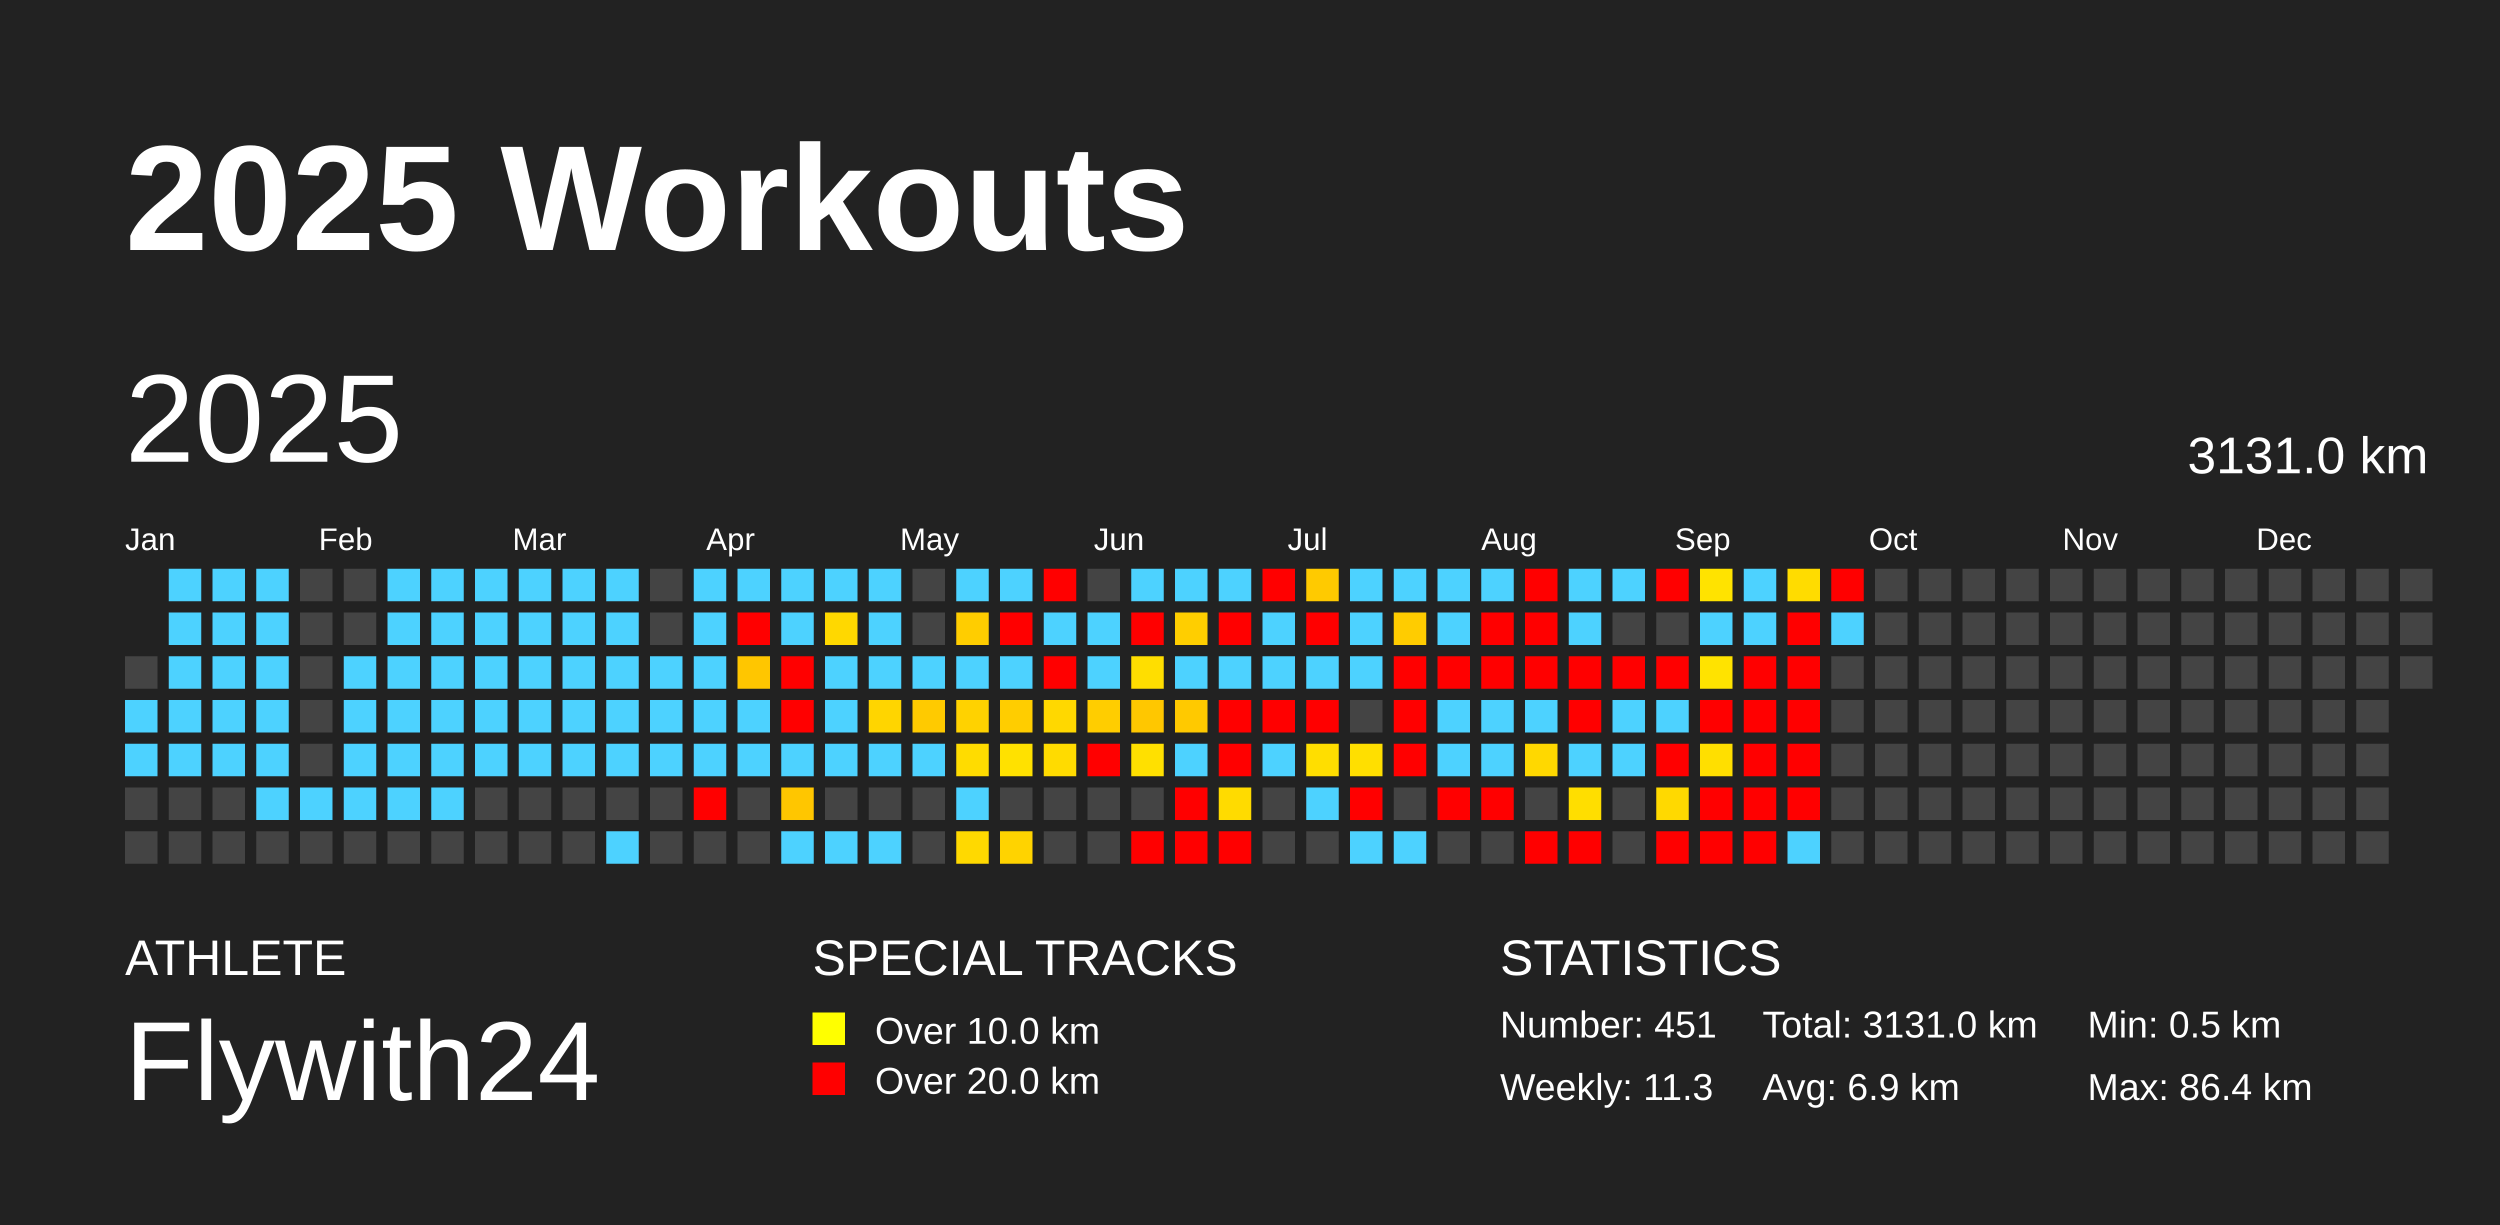
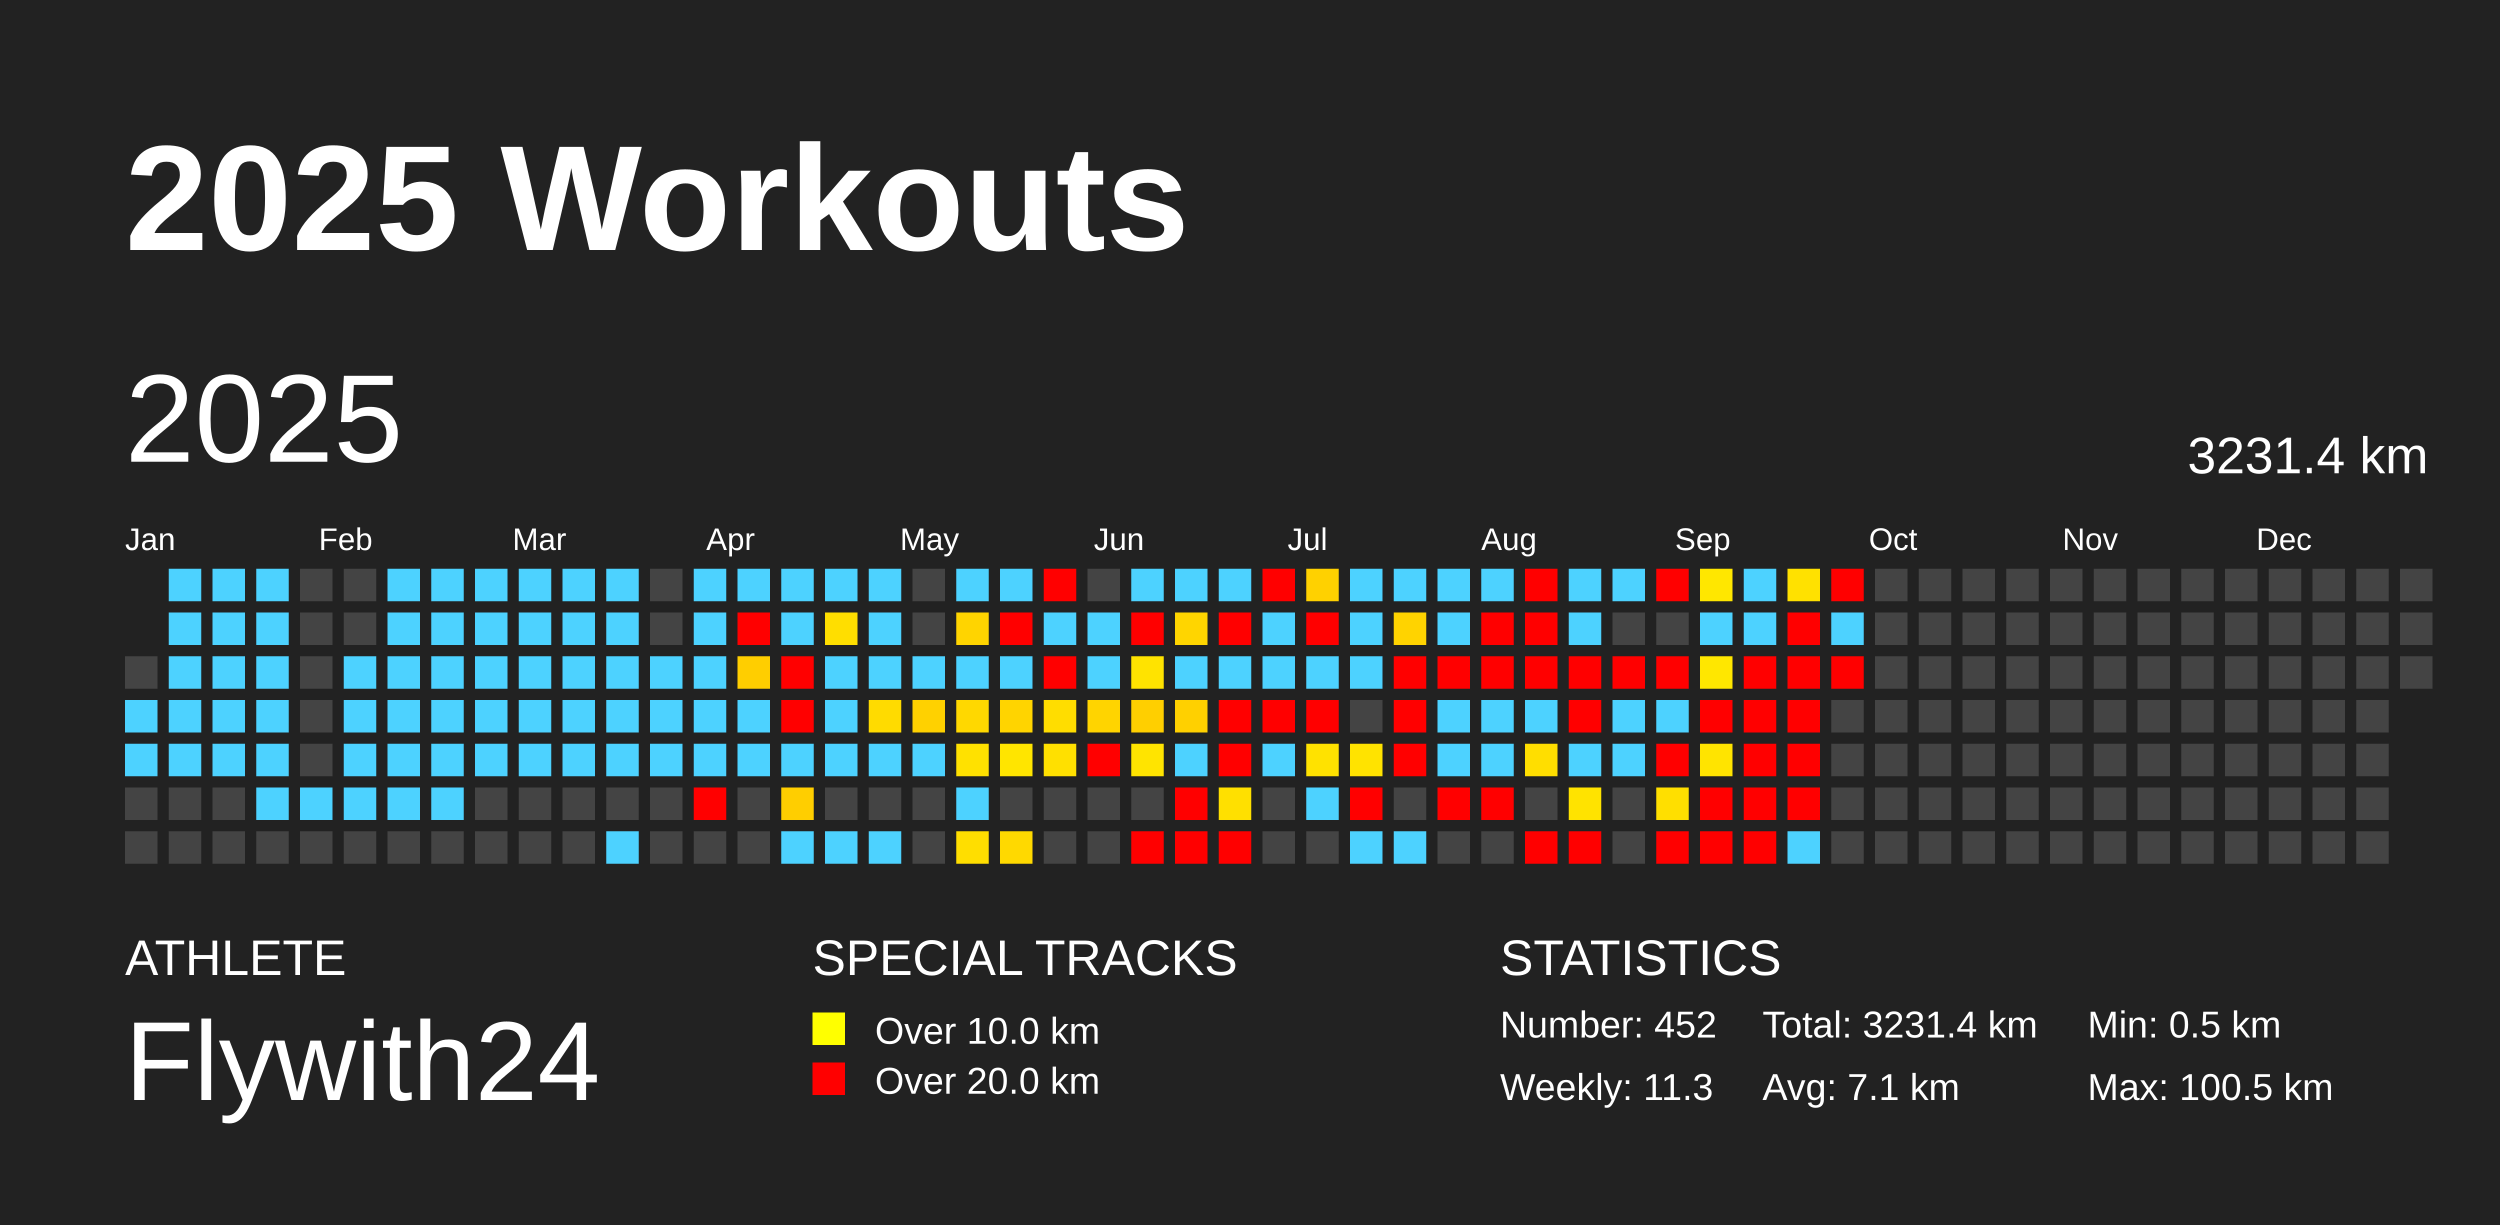
<svg xmlns="http://www.w3.org/2000/svg" baseProfile="full" height="98mm" version="1.1" viewBox="0,0,200,98" width="200mm">
  <defs />
  <rect fill="#222222" height="98" width="200" x="0" y="0" />
  <text fill="#FFFFFF" style="font-size:12px; font-family:Arial; font-weight:bold;" x="10" y="20">2025 Workouts</text>
  <text fill="#FFFFFF" style="font-size:4px; font-family:Arial" x="10" y="78">ATHLETE</text>
  <text fill="#FFFFFF" style="font-size:9px; font-family:Arial" x="10" y="88">Flywith24</text>
  <text fill="#FFFFFF" style="font-size:4px; font-family:Arial" x="65" y="78">SPECIAL TRACKS</text>
  <rect fill="yellow" height="2.6" width="2.6" x="65" y="81" />
  <text fill="#FFFFFF" style="font-size:3px; font-family:Arial" x="70" y="83.5">Over 10.0 km</text>
  <rect fill="red" height="2.6" width="2.6" x="65" y="85" />
  <text fill="#FFFFFF" style="font-size:3px; font-family:Arial" x="70" y="87.5">Over 20.0 km</text>
  <text fill="#FFFFFF" style="font-size:4px; font-family:Arial" x="120" y="78">STATISTICS</text>
-   <text fill="#FFFFFF" style="font-size:3px; font-family:Arial" x="120" y="83">Number: 451</text>
+   <text fill="#FFFFFF" style="font-size:3px; font-family:Arial" x="120" y="83">Number: 452</text>
  <text fill="#FFFFFF" style="font-size:3px; font-family:Arial" x="120" y="88">Weekly: 11.3</text>
-   <text fill="#FFFFFF" style="font-size:3px; font-family:Arial" x="141" y="83">Total: 3131.0 km</text>
-   <text fill="#FFFFFF" style="font-size:3px; font-family:Arial" x="141" y="88">Avg: 6.9 km</text>
+   <text fill="#FFFFFF" style="font-size:3px; font-family:Arial" x="141" y="83">Total: 3231.4 km</text>
+   <text fill="#FFFFFF" style="font-size:3px; font-family:Arial" x="141" y="88">Avg: 7.1 km</text>
  <text fill="#FFFFFF" style="font-size:3px; font-family:Arial" x="167" y="83">Min: 0.5 km</text>
-   <text fill="#FFFFFF" style="font-size:3px; font-family:Arial" x="167" y="88">Max: 86.4 km</text>
+   <text fill="#FFFFFF" style="font-size:3px; font-family:Arial" x="167" y="88">Max: 100.5 km</text>
  <text dominant-baseline="hanging" fill="#FFFFFF" style="font-size:10.0px; font-family:Arial;" x="10" y="30">2025</text>
-   <text dominant-baseline="hanging" fill="#FFFFFF" style="font-size:4.125px; font-family:Arial;" x="175" y="35">3131.0 km</text>
+   <text dominant-baseline="hanging" fill="#FFFFFF" style="font-size:4.125px; font-family:Arial;" x="175" y="35">3231.4 km</text>
  <text fill="#FFFFFF" style="font-size:2.5px; font-family:Arial" x="10.0" y="44">Jan</text>
  <text fill="#FFFFFF" style="font-size:2.5px; font-family:Arial" x="25.5" y="44">Feb</text>
  <text fill="#FFFFFF" style="font-size:2.5px; font-family:Arial" x="41.0" y="44">Mar</text>
  <text fill="#FFFFFF" style="font-size:2.5px; font-family:Arial" x="56.5" y="44">Apr</text>
  <text fill="#FFFFFF" style="font-size:2.5px; font-family:Arial" x="72.0" y="44">May</text>
  <text fill="#FFFFFF" style="font-size:2.5px; font-family:Arial" x="87.5" y="44">Jun</text>
  <text fill="#FFFFFF" style="font-size:2.5px; font-family:Arial" x="103.0" y="44">Jul</text>
  <text fill="#FFFFFF" style="font-size:2.5px; font-family:Arial" x="118.5" y="44">Aug</text>
  <text fill="#FFFFFF" style="font-size:2.5px; font-family:Arial" x="134.0" y="44">Sep</text>
  <text fill="#FFFFFF" style="font-size:2.5px; font-family:Arial" x="149.5" y="44">Oct</text>
  <text fill="#FFFFFF" style="font-size:2.5px; font-family:Arial" x="165.0" y="44">Nov</text>
  <text fill="#FFFFFF" style="font-size:2.5px; font-family:Arial" x="180.5" y="44">Dec</text>
  <rect fill="#444444" height="2.6" width="2.6" x="10.0" y="52.5" />
  <rect fill="#4dd2ff" height="2.6" width="2.6" x="10.0" y="56.0" />
  <rect fill="#4dd2ff" height="2.6" width="2.6" x="10.0" y="59.5" />
  <rect fill="#444444" height="2.6" width="2.6" x="10.0" y="63.0" />
  <rect fill="#444444" height="2.6" width="2.6" x="10.0" y="66.5" />
  <rect fill="#4dd2ff" height="2.6" width="2.6" x="13.5" y="45.5" />
  <rect fill="#4dd2ff" height="2.6" width="2.6" x="13.5" y="49.0" />
  <rect fill="#4dd2ff" height="2.6" width="2.6" x="13.5" y="52.5" />
  <rect fill="#4dd2ff" height="2.6" width="2.6" x="13.5" y="56.0" />
  <rect fill="#4dd2ff" height="2.6" width="2.6" x="13.5" y="59.5" />
  <rect fill="#444444" height="2.6" width="2.6" x="13.5" y="63.0" />
  <rect fill="#444444" height="2.6" width="2.6" x="13.5" y="66.5" />
  <rect fill="#4dd2ff" height="2.6" width="2.6" x="17.0" y="45.5" />
  <rect fill="#4dd2ff" height="2.6" width="2.6" x="17.0" y="49.0" />
  <rect fill="#4dd2ff" height="2.6" width="2.6" x="17.0" y="52.5" />
  <rect fill="#4dd2ff" height="2.6" width="2.6" x="17.0" y="56.0" />
  <rect fill="#4dd2ff" height="2.6" width="2.6" x="17.0" y="59.5" />
  <rect fill="#444444" height="2.6" width="2.6" x="17.0" y="63.0" />
  <rect fill="#444444" height="2.6" width="2.6" x="17.0" y="66.5" />
  <rect fill="#4dd2ff" height="2.6" width="2.6" x="20.5" y="45.5" />
  <rect fill="#4dd2ff" height="2.6" width="2.6" x="20.5" y="49.0" />
  <rect fill="#4dd2ff" height="2.6" width="2.6" x="20.5" y="52.5" />
  <rect fill="#4dd2ff" height="2.6" width="2.6" x="20.5" y="56.0" />
  <rect fill="#4dd2ff" height="2.6" width="2.6" x="20.5" y="59.5" />
  <rect fill="#4dd2ff" height="2.6" width="2.6" x="20.5" y="63.0" />
  <rect fill="#444444" height="2.6" width="2.6" x="20.5" y="66.5" />
  <rect fill="#444444" height="2.6" width="2.6" x="24.0" y="45.5" />
  <rect fill="#444444" height="2.6" width="2.6" x="24.0" y="49.0" />
  <rect fill="#444444" height="2.6" width="2.6" x="24.0" y="52.5" />
  <rect fill="#444444" height="2.6" width="2.6" x="24.0" y="56.0" />
  <rect fill="#444444" height="2.6" width="2.6" x="24.0" y="59.5" />
  <rect fill="#4dd2ff" height="2.6" width="2.6" x="24.0" y="63.0" />
  <rect fill="#444444" height="2.6" width="2.6" x="24.0" y="66.5" />
  <rect fill="#444444" height="2.6" width="2.6" x="27.5" y="45.5" />
  <rect fill="#444444" height="2.6" width="2.6" x="27.5" y="49.0" />
  <rect fill="#4dd2ff" height="2.6" width="2.6" x="27.5" y="52.5" />
  <rect fill="#4dd2ff" height="2.6" width="2.6" x="27.5" y="56.0" />
  <rect fill="#4dd2ff" height="2.6" width="2.6" x="27.5" y="59.5" />
  <rect fill="#4dd2ff" height="2.6" width="2.6" x="27.5" y="63.0" />
  <rect fill="#444444" height="2.6" width="2.6" x="27.5" y="66.5" />
  <rect fill="#4dd2ff" height="2.6" width="2.6" x="31.0" y="45.5" />
  <rect fill="#4dd2ff" height="2.6" width="2.6" x="31.0" y="49.0" />
  <rect fill="#4dd2ff" height="2.6" width="2.6" x="31.0" y="52.5" />
  <rect fill="#4dd2ff" height="2.6" width="2.6" x="31.0" y="56.0" />
  <rect fill="#4dd2ff" height="2.6" width="2.6" x="31.0" y="59.5" />
  <rect fill="#4dd2ff" height="2.6" width="2.6" x="31.0" y="63.0" />
  <rect fill="#444444" height="2.6" width="2.6" x="31.0" y="66.5" />
  <rect fill="#4dd2ff" height="2.6" width="2.6" x="34.5" y="45.5" />
  <rect fill="#4dd2ff" height="2.6" width="2.6" x="34.5" y="49.0" />
  <rect fill="#4dd2ff" height="2.6" width="2.6" x="34.5" y="52.5" />
  <rect fill="#4dd2ff" height="2.6" width="2.6" x="34.5" y="56.0" />
  <rect fill="#4dd2ff" height="2.6" width="2.6" x="34.5" y="59.5" />
  <rect fill="#4dd2ff" height="2.6" width="2.6" x="34.5" y="63.0" />
  <rect fill="#444444" height="2.6" width="2.6" x="34.5" y="66.5" />
  <rect fill="#4dd2ff" height="2.6" width="2.6" x="38.0" y="45.5" />
  <rect fill="#4dd2ff" height="2.6" width="2.6" x="38.0" y="49.0" />
  <rect fill="#4dd2ff" height="2.6" width="2.6" x="38.0" y="52.5" />
  <rect fill="#4dd2ff" height="2.6" width="2.6" x="38.0" y="56.0" />
  <rect fill="#4dd2ff" height="2.6" width="2.6" x="38.0" y="59.5" />
  <rect fill="#444444" height="2.6" width="2.6" x="38.0" y="63.0" />
  <rect fill="#444444" height="2.6" width="2.6" x="38.0" y="66.5" />
  <rect fill="#4dd2ff" height="2.6" width="2.6" x="41.5" y="45.5" />
  <rect fill="#4dd2ff" height="2.6" width="2.6" x="41.5" y="49.0" />
  <rect fill="#4dd2ff" height="2.6" width="2.6" x="41.5" y="52.5" />
  <rect fill="#4dd2ff" height="2.6" width="2.6" x="41.5" y="56.0" />
  <rect fill="#4dd2ff" height="2.6" width="2.6" x="41.5" y="59.5" />
  <rect fill="#444444" height="2.6" width="2.6" x="41.5" y="63.0" />
  <rect fill="#444444" height="2.6" width="2.6" x="41.5" y="66.5" />
  <rect fill="#4dd2ff" height="2.6" width="2.6" x="45.0" y="45.5" />
  <rect fill="#4dd2ff" height="2.6" width="2.6" x="45.0" y="49.0" />
  <rect fill="#4dd2ff" height="2.6" width="2.6" x="45.0" y="52.5" />
  <rect fill="#4dd2ff" height="2.6" width="2.6" x="45.0" y="56.0" />
  <rect fill="#4dd2ff" height="2.6" width="2.6" x="45.0" y="59.5" />
  <rect fill="#444444" height="2.6" width="2.6" x="45.0" y="63.0" />
  <rect fill="#444444" height="2.6" width="2.6" x="45.0" y="66.5" />
  <rect fill="#4dd2ff" height="2.6" width="2.6" x="48.5" y="45.5" />
  <rect fill="#4dd2ff" height="2.6" width="2.6" x="48.5" y="49.0" />
  <rect fill="#4dd2ff" height="2.6" width="2.6" x="48.5" y="52.5" />
  <rect fill="#4dd2ff" height="2.6" width="2.6" x="48.5" y="56.0" />
  <rect fill="#4dd2ff" height="2.6" width="2.6" x="48.5" y="59.5" />
  <rect fill="#444444" height="2.6" width="2.6" x="48.5" y="63.0" />
  <rect fill="#4dd2ff" height="2.6" width="2.6" x="48.5" y="66.5" />
  <rect fill="#444444" height="2.6" width="2.6" x="52.0" y="45.5" />
  <rect fill="#444444" height="2.6" width="2.6" x="52.0" y="49.0" />
  <rect fill="#4dd2ff" height="2.6" width="2.6" x="52.0" y="52.5" />
  <rect fill="#4dd2ff" height="2.6" width="2.6" x="52.0" y="56.0" />
  <rect fill="#4dd2ff" height="2.6" width="2.6" x="52.0" y="59.5" />
  <rect fill="#444444" height="2.6" width="2.6" x="52.0" y="63.0" />
  <rect fill="#444444" height="2.6" width="2.6" x="52.0" y="66.5" />
  <rect fill="#4dd2ff" height="2.6" width="2.6" x="55.5" y="45.5" />
  <rect fill="#4dd2ff" height="2.6" width="2.6" x="55.5" y="49.0" />
  <rect fill="#4dd2ff" height="2.6" width="2.6" x="55.5" y="52.5" />
  <rect fill="#4dd2ff" height="2.6" width="2.6" x="55.5" y="56.0" />
  <rect fill="#4dd2ff" height="2.6" width="2.6" x="55.5" y="59.5" />
  <rect fill="red" height="2.6" width="2.6" x="55.5" y="63.0" />
  <rect fill="#444444" height="2.6" width="2.6" x="55.5" y="66.5" />
  <rect fill="#4dd2ff" height="2.6" width="2.6" x="59.0" y="45.5" />
  <rect fill="red" height="2.6" width="2.6" x="59.0" y="49.0" />
-   <rect fill="#ffc600" height="2.6" width="2.6" x="59.0" y="52.5" />
+   <rect fill="#ffce00" height="2.6" width="2.6" x="59.0" y="52.5" />
  <rect fill="#4dd2ff" height="2.6" width="2.6" x="59.0" y="56.0" />
  <rect fill="#4dd2ff" height="2.6" width="2.6" x="59.0" y="59.5" />
  <rect fill="#444444" height="2.6" width="2.6" x="59.0" y="63.0" />
  <rect fill="#444444" height="2.6" width="2.6" x="59.0" y="66.5" />
  <rect fill="#4dd2ff" height="2.6" width="2.6" x="62.5" y="45.5" />
  <rect fill="#4dd2ff" height="2.6" width="2.6" x="62.5" y="49.0" />
  <rect fill="red" height="2.6" width="2.6" x="62.5" y="52.5" />
  <rect fill="red" height="2.6" width="2.6" x="62.5" y="56.0" />
  <rect fill="#4dd2ff" height="2.6" width="2.6" x="62.5" y="59.5" />
-   <rect fill="#ffc600" height="2.6" width="2.6" x="62.5" y="63.0" />
+   <rect fill="#ffce00" height="2.6" width="2.6" x="62.5" y="63.0" />
  <rect fill="#4dd2ff" height="2.6" width="2.6" x="62.5" y="66.5" />
  <rect fill="#4dd2ff" height="2.6" width="2.6" x="66.0" y="45.5" />
-   <rect fill="#ffd800" height="2.6" width="2.6" x="66.0" y="49.0" />
+   <rect fill="#ffde00" height="2.6" width="2.6" x="66.0" y="49.0" />
  <rect fill="#4dd2ff" height="2.6" width="2.6" x="66.0" y="52.5" />
  <rect fill="#4dd2ff" height="2.6" width="2.6" x="66.0" y="56.0" />
  <rect fill="#4dd2ff" height="2.6" width="2.6" x="66.0" y="59.5" />
  <rect fill="#444444" height="2.6" width="2.6" x="66.0" y="63.0" />
  <rect fill="#4dd2ff" height="2.6" width="2.6" x="66.0" y="66.5" />
  <rect fill="#4dd2ff" height="2.6" width="2.6" x="69.5" y="45.5" />
  <rect fill="#4dd2ff" height="2.6" width="2.6" x="69.5" y="49.0" />
  <rect fill="#4dd2ff" height="2.6" width="2.6" x="69.5" y="52.5" />
-   <rect fill="#ffd500" height="2.6" width="2.6" x="69.5" y="56.0" />
+   <rect fill="#ffdb00" height="2.6" width="2.6" x="69.5" y="56.0" />
  <rect fill="#4dd2ff" height="2.6" width="2.6" x="69.5" y="59.5" />
  <rect fill="#444444" height="2.6" width="2.6" x="69.5" y="63.0" />
  <rect fill="#4dd2ff" height="2.6" width="2.6" x="69.5" y="66.5" />
  <rect fill="#444444" height="2.6" width="2.6" x="73.0" y="45.5" />
  <rect fill="#444444" height="2.6" width="2.6" x="73.0" y="49.0" />
  <rect fill="#4dd2ff" height="2.6" width="2.6" x="73.0" y="52.5" />
-   <rect fill="#ffca00" height="2.6" width="2.6" x="73.0" y="56.0" />
+   <rect fill="#ffd100" height="2.6" width="2.6" x="73.0" y="56.0" />
  <rect fill="#4dd2ff" height="2.6" width="2.6" x="73.0" y="59.5" />
  <rect fill="#444444" height="2.6" width="2.6" x="73.0" y="63.0" />
  <rect fill="#444444" height="2.6" width="2.6" x="73.0" y="66.5" />
  <rect fill="#4dd2ff" height="2.6" width="2.6" x="76.5" y="45.5" />
-   <rect fill="#ffcd00" height="2.6" width="2.6" x="76.5" y="49.0" />
+   <rect fill="#ffd400" height="2.6" width="2.6" x="76.5" y="49.0" />
  <rect fill="#4dd2ff" height="2.6" width="2.6" x="76.5" y="52.5" />
-   <rect fill="#ffd200" height="2.6" width="2.6" x="76.5" y="56.0" />
-   <rect fill="#ffdc00" height="2.6" width="2.6" x="76.5" y="59.5" />
+   <rect fill="#ffd800" height="2.6" width="2.6" x="76.5" y="56.0" />
+   <rect fill="#ffe100" height="2.6" width="2.6" x="76.5" y="59.5" />
  <rect fill="#4dd2ff" height="2.6" width="2.6" x="76.5" y="63.0" />
-   <rect fill="#ffd900" height="2.6" width="2.6" x="76.5" y="66.5" />
+   <rect fill="#ffde00" height="2.6" width="2.6" x="76.5" y="66.5" />
  <rect fill="#4dd2ff" height="2.6" width="2.6" x="80.0" y="45.5" />
  <rect fill="red" height="2.6" width="2.6" x="80.0" y="49.0" />
  <rect fill="#4dd2ff" height="2.6" width="2.6" x="80.0" y="52.5" />
-   <rect fill="#ffcd00" height="2.6" width="2.6" x="80.0" y="56.0" />
-   <rect fill="#ffe100" height="2.6" width="2.6" x="80.0" y="59.5" />
+   <rect fill="#ffd400" height="2.6" width="2.6" x="80.0" y="56.0" />
+   <rect fill="#ffe500" height="2.6" width="2.6" x="80.0" y="59.5" />
  <rect fill="#444444" height="2.6" width="2.6" x="80.0" y="63.0" />
-   <rect fill="#ffd300" height="2.6" width="2.6" x="80.0" y="66.5" />
+   <rect fill="#ffd900" height="2.6" width="2.6" x="80.0" y="66.5" />
  <rect fill="red" height="2.6" width="2.6" x="83.5" y="45.5" />
  <rect fill="#4dd2ff" height="2.6" width="2.6" x="83.5" y="49.0" />
  <rect fill="red" height="2.6" width="2.6" x="83.5" y="52.5" />
-   <rect fill="#ffd800" height="2.6" width="2.6" x="83.5" y="56.0" />
-   <rect fill="#ffdb00" height="2.6" width="2.6" x="83.5" y="59.5" />
+   <rect fill="#ffdd00" height="2.6" width="2.6" x="83.5" y="56.0" />
+   <rect fill="#ffe000" height="2.6" width="2.6" x="83.5" y="59.5" />
  <rect fill="#444444" height="2.6" width="2.6" x="83.5" y="63.0" />
  <rect fill="#444444" height="2.6" width="2.6" x="83.5" y="66.5" />
  <rect fill="#444444" height="2.6" width="2.6" x="87.0" y="45.5" />
  <rect fill="#4dd2ff" height="2.6" width="2.6" x="87.0" y="49.0" />
  <rect fill="#4dd2ff" height="2.6" width="2.6" x="87.0" y="52.5" />
-   <rect fill="#ffcd00" height="2.6" width="2.6" x="87.0" y="56.0" />
+   <rect fill="#ffd400" height="2.6" width="2.6" x="87.0" y="56.0" />
  <rect fill="red" height="2.6" width="2.6" x="87.0" y="59.5" />
  <rect fill="#444444" height="2.6" width="2.6" x="87.0" y="63.0" />
  <rect fill="#444444" height="2.6" width="2.6" x="87.0" y="66.5" />
  <rect fill="#4dd2ff" height="2.6" width="2.6" x="90.5" y="45.5" />
  <rect fill="red" height="2.6" width="2.6" x="90.5" y="49.0" />
-   <rect fill="#ffde00" height="2.6" width="2.6" x="90.5" y="52.5" />
-   <rect fill="#ffc700" height="2.6" width="2.6" x="90.5" y="56.0" />
-   <rect fill="#ffe000" height="2.6" width="2.6" x="90.5" y="59.5" />
+   <rect fill="#ffe300" height="2.6" width="2.6" x="90.5" y="52.5" />
+   <rect fill="#ffcf00" height="2.6" width="2.6" x="90.5" y="56.0" />
+   <rect fill="#ffe400" height="2.6" width="2.6" x="90.5" y="59.5" />
  <rect fill="#444444" height="2.6" width="2.6" x="90.5" y="63.0" />
  <rect fill="red" height="2.6" width="2.6" x="90.5" y="66.5" />
  <rect fill="#4dd2ff" height="2.6" width="2.6" x="94.0" y="45.5" />
-   <rect fill="#ffce00" height="2.6" width="2.6" x="94.0" y="49.0" />
+   <rect fill="#ffd500" height="2.6" width="2.6" x="94.0" y="49.0" />
  <rect fill="#4dd2ff" height="2.6" width="2.6" x="94.0" y="52.5" />
-   <rect fill="#ffc900" height="2.6" width="2.6" x="94.0" y="56.0" />
+   <rect fill="#ffd000" height="2.6" width="2.6" x="94.0" y="56.0" />
  <rect fill="#4dd2ff" height="2.6" width="2.6" x="94.0" y="59.5" />
  <rect fill="red" height="2.6" width="2.6" x="94.0" y="63.0" />
  <rect fill="red" height="2.6" width="2.6" x="94.0" y="66.5" />
  <rect fill="#4dd2ff" height="2.6" width="2.6" x="97.5" y="45.5" />
  <rect fill="red" height="2.6" width="2.6" x="97.5" y="49.0" />
  <rect fill="#4dd2ff" height="2.6" width="2.6" x="97.5" y="52.5" />
  <rect fill="red" height="2.6" width="2.6" x="97.5" y="56.0" />
  <rect fill="red" height="2.6" width="2.6" x="97.5" y="59.5" />
-   <rect fill="#ffdb00" height="2.6" width="2.6" x="97.5" y="63.0" />
+   <rect fill="#ffe000" height="2.6" width="2.6" x="97.5" y="63.0" />
  <rect fill="red" height="2.6" width="2.6" x="97.5" y="66.5" />
  <rect fill="red" height="2.6" width="2.6" x="101.0" y="45.5" />
  <rect fill="#4dd2ff" height="2.6" width="2.6" x="101.0" y="49.0" />
  <rect fill="#4dd2ff" height="2.6" width="2.6" x="101.0" y="52.5" />
  <rect fill="red" height="2.6" width="2.6" x="101.0" y="56.0" />
  <rect fill="#4dd2ff" height="2.6" width="2.6" x="101.0" y="59.5" />
  <rect fill="#444444" height="2.6" width="2.6" x="101.0" y="63.0" />
  <rect fill="#444444" height="2.6" width="2.6" x="101.0" y="66.5" />
-   <rect fill="#ffca00" height="2.6" width="2.6" x="104.5" y="45.5" />
+   <rect fill="#ffd100" height="2.6" width="2.6" x="104.5" y="45.5" />
  <rect fill="red" height="2.6" width="2.6" x="104.5" y="49.0" />
  <rect fill="#4dd2ff" height="2.6" width="2.6" x="104.5" y="52.5" />
  <rect fill="red" height="2.6" width="2.6" x="104.5" y="56.0" />
-   <rect fill="#ffde00" height="2.6" width="2.6" x="104.5" y="59.5" />
+   <rect fill="#ffe200" height="2.6" width="2.6" x="104.5" y="59.5" />
  <rect fill="#4dd2ff" height="2.6" width="2.6" x="104.5" y="63.0" />
  <rect fill="#444444" height="2.6" width="2.6" x="104.5" y="66.5" />
  <rect fill="#4dd2ff" height="2.6" width="2.6" x="108.0" y="45.5" />
  <rect fill="#4dd2ff" height="2.6" width="2.6" x="108.0" y="49.0" />
  <rect fill="#4dd2ff" height="2.6" width="2.6" x="108.0" y="52.5" />
  <rect fill="#444444" height="2.6" width="2.6" x="108.0" y="56.0" />
-   <rect fill="#ffdf00" height="2.6" width="2.6" x="108.0" y="59.5" />
+   <rect fill="#ffe300" height="2.6" width="2.6" x="108.0" y="59.5" />
  <rect fill="red" height="2.6" width="2.6" x="108.0" y="63.0" />
  <rect fill="#4dd2ff" height="2.6" width="2.6" x="108.0" y="66.5" />
  <rect fill="#4dd2ff" height="2.6" width="2.6" x="111.5" y="45.5" />
-   <rect fill="#ffcc00" height="2.6" width="2.6" x="111.5" y="49.0" />
+   <rect fill="#ffd300" height="2.6" width="2.6" x="111.5" y="49.0" />
  <rect fill="red" height="2.6" width="2.6" x="111.5" y="52.5" />
  <rect fill="red" height="2.6" width="2.6" x="111.5" y="56.0" />
  <rect fill="red" height="2.6" width="2.6" x="111.5" y="59.5" />
  <rect fill="#444444" height="2.6" width="2.6" x="111.5" y="63.0" />
  <rect fill="#4dd2ff" height="2.6" width="2.6" x="111.5" y="66.5" />
  <rect fill="#4dd2ff" height="2.6" width="2.6" x="115.0" y="45.5" />
  <rect fill="#4dd2ff" height="2.6" width="2.6" x="115.0" y="49.0" />
  <rect fill="red" height="2.6" width="2.6" x="115.0" y="52.5" />
  <rect fill="#4dd2ff" height="2.6" width="2.6" x="115.0" y="56.0" />
  <rect fill="#4dd2ff" height="2.6" width="2.6" x="115.0" y="59.5" />
  <rect fill="red" height="2.6" width="2.6" x="115.0" y="63.0" />
  <rect fill="#444444" height="2.6" width="2.6" x="115.0" y="66.5" />
  <rect fill="#4dd2ff" height="2.6" width="2.6" x="118.5" y="45.5" />
  <rect fill="red" height="2.6" width="2.6" x="118.5" y="49.0" />
  <rect fill="red" height="2.6" width="2.6" x="118.5" y="52.5" />
  <rect fill="#4dd2ff" height="2.6" width="2.6" x="118.5" y="56.0" />
  <rect fill="#4dd2ff" height="2.6" width="2.6" x="118.5" y="59.5" />
  <rect fill="red" height="2.6" width="2.6" x="118.5" y="63.0" />
  <rect fill="#444444" height="2.6" width="2.6" x="118.5" y="66.5" />
  <rect fill="red" height="2.6" width="2.6" x="122.0" y="45.5" />
  <rect fill="red" height="2.6" width="2.6" x="122.0" y="49.0" />
  <rect fill="red" height="2.6" width="2.6" x="122.0" y="52.5" />
  <rect fill="#4dd2ff" height="2.6" width="2.6" x="122.0" y="56.0" />
-   <rect fill="#ffd800" height="2.6" width="2.6" x="122.0" y="59.5" />
+   <rect fill="#ffde00" height="2.6" width="2.6" x="122.0" y="59.5" />
  <rect fill="#444444" height="2.6" width="2.6" x="122.0" y="63.0" />
  <rect fill="red" height="2.6" width="2.6" x="122.0" y="66.5" />
  <rect fill="#4dd2ff" height="2.6" width="2.6" x="125.5" y="45.5" />
  <rect fill="#4dd2ff" height="2.6" width="2.6" x="125.5" y="49.0" />
  <rect fill="red" height="2.6" width="2.6" x="125.5" y="52.5" />
  <rect fill="red" height="2.6" width="2.6" x="125.5" y="56.0" />
  <rect fill="#4dd2ff" height="2.6" width="2.6" x="125.5" y="59.5" />
-   <rect fill="#ffde00" height="2.6" width="2.6" x="125.5" y="63.0" />
+   <rect fill="#ffe300" height="2.6" width="2.6" x="125.5" y="63.0" />
  <rect fill="red" height="2.6" width="2.6" x="125.5" y="66.5" />
  <rect fill="#4dd2ff" height="2.6" width="2.6" x="129.0" y="45.5" />
  <rect fill="#444444" height="2.6" width="2.6" x="129.0" y="49.0" />
  <rect fill="red" height="2.6" width="2.6" x="129.0" y="52.5" />
  <rect fill="#4dd2ff" height="2.6" width="2.6" x="129.0" y="56.0" />
  <rect fill="#4dd2ff" height="2.6" width="2.6" x="129.0" y="59.5" />
  <rect fill="#444444" height="2.6" width="2.6" x="129.0" y="63.0" />
  <rect fill="#444444" height="2.6" width="2.6" x="129.0" y="66.5" />
  <rect fill="red" height="2.6" width="2.6" x="132.5" y="45.5" />
  <rect fill="#444444" height="2.6" width="2.6" x="132.5" y="49.0" />
  <rect fill="red" height="2.6" width="2.6" x="132.5" y="52.5" />
  <rect fill="#4dd2ff" height="2.6" width="2.6" x="132.5" y="56.0" />
  <rect fill="red" height="2.6" width="2.6" x="132.5" y="59.5" />
-   <rect fill="#ffd900" height="2.6" width="2.6" x="132.5" y="63.0" />
+   <rect fill="#ffdf00" height="2.6" width="2.6" x="132.5" y="63.0" />
  <rect fill="red" height="2.6" width="2.6" x="132.5" y="66.5" />
-   <rect fill="#ffe300" height="2.6" width="2.6" x="136.0" y="45.5" />
+   <rect fill="#ffe700" height="2.6" width="2.6" x="136.0" y="45.5" />
  <rect fill="#4dd2ff" height="2.6" width="2.6" x="136.0" y="49.0" />
-   <rect fill="#ffe300" height="2.6" width="2.6" x="136.0" y="52.5" />
+   <rect fill="#ffe700" height="2.6" width="2.6" x="136.0" y="52.5" />
  <rect fill="red" height="2.6" width="2.6" x="136.0" y="56.0" />
-   <rect fill="#ffdf00" height="2.6" width="2.6" x="136.0" y="59.5" />
+   <rect fill="#ffe400" height="2.6" width="2.6" x="136.0" y="59.5" />
  <rect fill="red" height="2.6" width="2.6" x="136.0" y="63.0" />
  <rect fill="red" height="2.6" width="2.6" x="136.0" y="66.5" />
  <rect fill="#4dd2ff" height="2.6" width="2.6" x="139.5" y="45.5" />
  <rect fill="#4dd2ff" height="2.6" width="2.6" x="139.5" y="49.0" />
  <rect fill="red" height="2.6" width="2.6" x="139.5" y="52.5" />
  <rect fill="red" height="2.6" width="2.6" x="139.5" y="56.0" />
  <rect fill="red" height="2.6" width="2.6" x="139.5" y="59.5" />
  <rect fill="red" height="2.6" width="2.6" x="139.5" y="63.0" />
  <rect fill="red" height="2.6" width="2.6" x="139.5" y="66.5" />
-   <rect fill="#ffdc00" height="2.6" width="2.6" x="143.0" y="45.5" />
+   <rect fill="#ffe100" height="2.6" width="2.6" x="143.0" y="45.5" />
  <rect fill="red" height="2.6" width="2.6" x="143.0" y="49.0" />
  <rect fill="red" height="2.6" width="2.6" x="143.0" y="52.5" />
  <rect fill="red" height="2.6" width="2.6" x="143.0" y="56.0" />
  <rect fill="red" height="2.6" width="2.6" x="143.0" y="59.5" />
  <rect fill="red" height="2.6" width="2.6" x="143.0" y="63.0" />
  <rect fill="#4dd2ff" height="2.6" width="2.6" x="143.0" y="66.5" />
  <rect fill="red" height="2.6" width="2.6" x="146.5" y="45.5" />
  <rect fill="#4dd2ff" height="2.6" width="2.6" x="146.5" y="49.0" />
-   <rect fill="#444444" height="2.6" width="2.6" x="146.5" y="52.5" />
+   <rect fill="red" height="2.6" width="2.6" x="146.5" y="52.5" />
  <rect fill="#444444" height="2.6" width="2.6" x="146.5" y="56.0" />
  <rect fill="#444444" height="2.6" width="2.6" x="146.5" y="59.5" />
  <rect fill="#444444" height="2.6" width="2.6" x="146.5" y="63.0" />
  <rect fill="#444444" height="2.6" width="2.6" x="146.5" y="66.5" />
  <rect fill="#444444" height="2.6" width="2.6" x="150.0" y="45.5" />
  <rect fill="#444444" height="2.6" width="2.6" x="150.0" y="49.0" />
  <rect fill="#444444" height="2.6" width="2.6" x="150.0" y="52.5" />
  <rect fill="#444444" height="2.6" width="2.6" x="150.0" y="56.0" />
  <rect fill="#444444" height="2.6" width="2.6" x="150.0" y="59.5" />
  <rect fill="#444444" height="2.6" width="2.6" x="150.0" y="63.0" />
  <rect fill="#444444" height="2.6" width="2.6" x="150.0" y="66.5" />
  <rect fill="#444444" height="2.6" width="2.6" x="153.5" y="45.5" />
  <rect fill="#444444" height="2.6" width="2.6" x="153.5" y="49.0" />
  <rect fill="#444444" height="2.6" width="2.6" x="153.5" y="52.5" />
  <rect fill="#444444" height="2.6" width="2.6" x="153.5" y="56.0" />
  <rect fill="#444444" height="2.6" width="2.6" x="153.5" y="59.5" />
  <rect fill="#444444" height="2.6" width="2.6" x="153.5" y="63.0" />
  <rect fill="#444444" height="2.6" width="2.6" x="153.5" y="66.5" />
  <rect fill="#444444" height="2.6" width="2.6" x="157.0" y="45.5" />
  <rect fill="#444444" height="2.6" width="2.6" x="157.0" y="49.0" />
  <rect fill="#444444" height="2.6" width="2.6" x="157.0" y="52.5" />
  <rect fill="#444444" height="2.6" width="2.6" x="157.0" y="56.0" />
  <rect fill="#444444" height="2.6" width="2.6" x="157.0" y="59.5" />
  <rect fill="#444444" height="2.6" width="2.6" x="157.0" y="63.0" />
  <rect fill="#444444" height="2.6" width="2.6" x="157.0" y="66.5" />
  <rect fill="#444444" height="2.6" width="2.6" x="160.5" y="45.5" />
  <rect fill="#444444" height="2.6" width="2.6" x="160.5" y="49.0" />
  <rect fill="#444444" height="2.6" width="2.6" x="160.5" y="52.5" />
  <rect fill="#444444" height="2.6" width="2.6" x="160.5" y="56.0" />
  <rect fill="#444444" height="2.6" width="2.6" x="160.5" y="59.5" />
  <rect fill="#444444" height="2.6" width="2.6" x="160.5" y="63.0" />
  <rect fill="#444444" height="2.6" width="2.6" x="160.5" y="66.5" />
  <rect fill="#444444" height="2.6" width="2.6" x="164.0" y="45.5" />
  <rect fill="#444444" height="2.6" width="2.6" x="164.0" y="49.0" />
  <rect fill="#444444" height="2.6" width="2.6" x="164.0" y="52.5" />
  <rect fill="#444444" height="2.6" width="2.6" x="164.0" y="56.0" />
  <rect fill="#444444" height="2.6" width="2.6" x="164.0" y="59.5" />
  <rect fill="#444444" height="2.6" width="2.6" x="164.0" y="63.0" />
  <rect fill="#444444" height="2.6" width="2.6" x="164.0" y="66.5" />
  <rect fill="#444444" height="2.6" width="2.6" x="167.5" y="45.5" />
  <rect fill="#444444" height="2.6" width="2.6" x="167.5" y="49.0" />
  <rect fill="#444444" height="2.6" width="2.6" x="167.5" y="52.5" />
  <rect fill="#444444" height="2.6" width="2.6" x="167.5" y="56.0" />
  <rect fill="#444444" height="2.6" width="2.6" x="167.5" y="59.5" />
  <rect fill="#444444" height="2.6" width="2.6" x="167.5" y="63.0" />
  <rect fill="#444444" height="2.6" width="2.6" x="167.5" y="66.5" />
  <rect fill="#444444" height="2.6" width="2.6" x="171.0" y="45.5" />
  <rect fill="#444444" height="2.6" width="2.6" x="171.0" y="49.0" />
  <rect fill="#444444" height="2.6" width="2.6" x="171.0" y="52.5" />
  <rect fill="#444444" height="2.6" width="2.6" x="171.0" y="56.0" />
  <rect fill="#444444" height="2.6" width="2.6" x="171.0" y="59.5" />
  <rect fill="#444444" height="2.6" width="2.6" x="171.0" y="63.0" />
  <rect fill="#444444" height="2.6" width="2.6" x="171.0" y="66.5" />
  <rect fill="#444444" height="2.6" width="2.6" x="174.5" y="45.5" />
  <rect fill="#444444" height="2.6" width="2.6" x="174.5" y="49.0" />
  <rect fill="#444444" height="2.6" width="2.6" x="174.5" y="52.5" />
  <rect fill="#444444" height="2.6" width="2.6" x="174.5" y="56.0" />
  <rect fill="#444444" height="2.6" width="2.6" x="174.5" y="59.5" />
  <rect fill="#444444" height="2.6" width="2.6" x="174.5" y="63.0" />
  <rect fill="#444444" height="2.6" width="2.6" x="174.5" y="66.5" />
  <rect fill="#444444" height="2.6" width="2.6" x="178.0" y="45.5" />
  <rect fill="#444444" height="2.6" width="2.6" x="178.0" y="49.0" />
  <rect fill="#444444" height="2.6" width="2.6" x="178.0" y="52.5" />
  <rect fill="#444444" height="2.6" width="2.6" x="178.0" y="56.0" />
  <rect fill="#444444" height="2.6" width="2.6" x="178.0" y="59.5" />
  <rect fill="#444444" height="2.6" width="2.6" x="178.0" y="63.0" />
  <rect fill="#444444" height="2.6" width="2.6" x="178.0" y="66.5" />
  <rect fill="#444444" height="2.6" width="2.6" x="181.5" y="45.5" />
  <rect fill="#444444" height="2.6" width="2.6" x="181.5" y="49.0" />
  <rect fill="#444444" height="2.6" width="2.6" x="181.5" y="52.5" />
  <rect fill="#444444" height="2.6" width="2.6" x="181.5" y="56.0" />
  <rect fill="#444444" height="2.6" width="2.6" x="181.5" y="59.5" />
  <rect fill="#444444" height="2.6" width="2.6" x="181.5" y="63.0" />
  <rect fill="#444444" height="2.6" width="2.6" x="181.5" y="66.5" />
  <rect fill="#444444" height="2.6" width="2.6" x="185.0" y="45.5" />
  <rect fill="#444444" height="2.6" width="2.6" x="185.0" y="49.0" />
  <rect fill="#444444" height="2.6" width="2.6" x="185.0" y="52.5" />
  <rect fill="#444444" height="2.6" width="2.6" x="185.0" y="56.0" />
  <rect fill="#444444" height="2.6" width="2.6" x="185.0" y="59.5" />
  <rect fill="#444444" height="2.6" width="2.6" x="185.0" y="63.0" />
  <rect fill="#444444" height="2.6" width="2.6" x="185.0" y="66.5" />
  <rect fill="#444444" height="2.6" width="2.6" x="188.5" y="45.5" />
  <rect fill="#444444" height="2.6" width="2.6" x="188.5" y="49.0" />
  <rect fill="#444444" height="2.6" width="2.6" x="188.5" y="52.5" />
  <rect fill="#444444" height="2.6" width="2.6" x="188.5" y="56.0" />
  <rect fill="#444444" height="2.6" width="2.6" x="188.5" y="59.5" />
  <rect fill="#444444" height="2.6" width="2.6" x="188.5" y="63.0" />
  <rect fill="#444444" height="2.6" width="2.6" x="188.5" y="66.5" />
  <rect fill="#444444" height="2.6" width="2.6" x="192.0" y="45.5" />
  <rect fill="#444444" height="2.6" width="2.6" x="192.0" y="49.0" />
  <rect fill="#444444" height="2.6" width="2.6" x="192.0" y="52.5" />
</svg>
